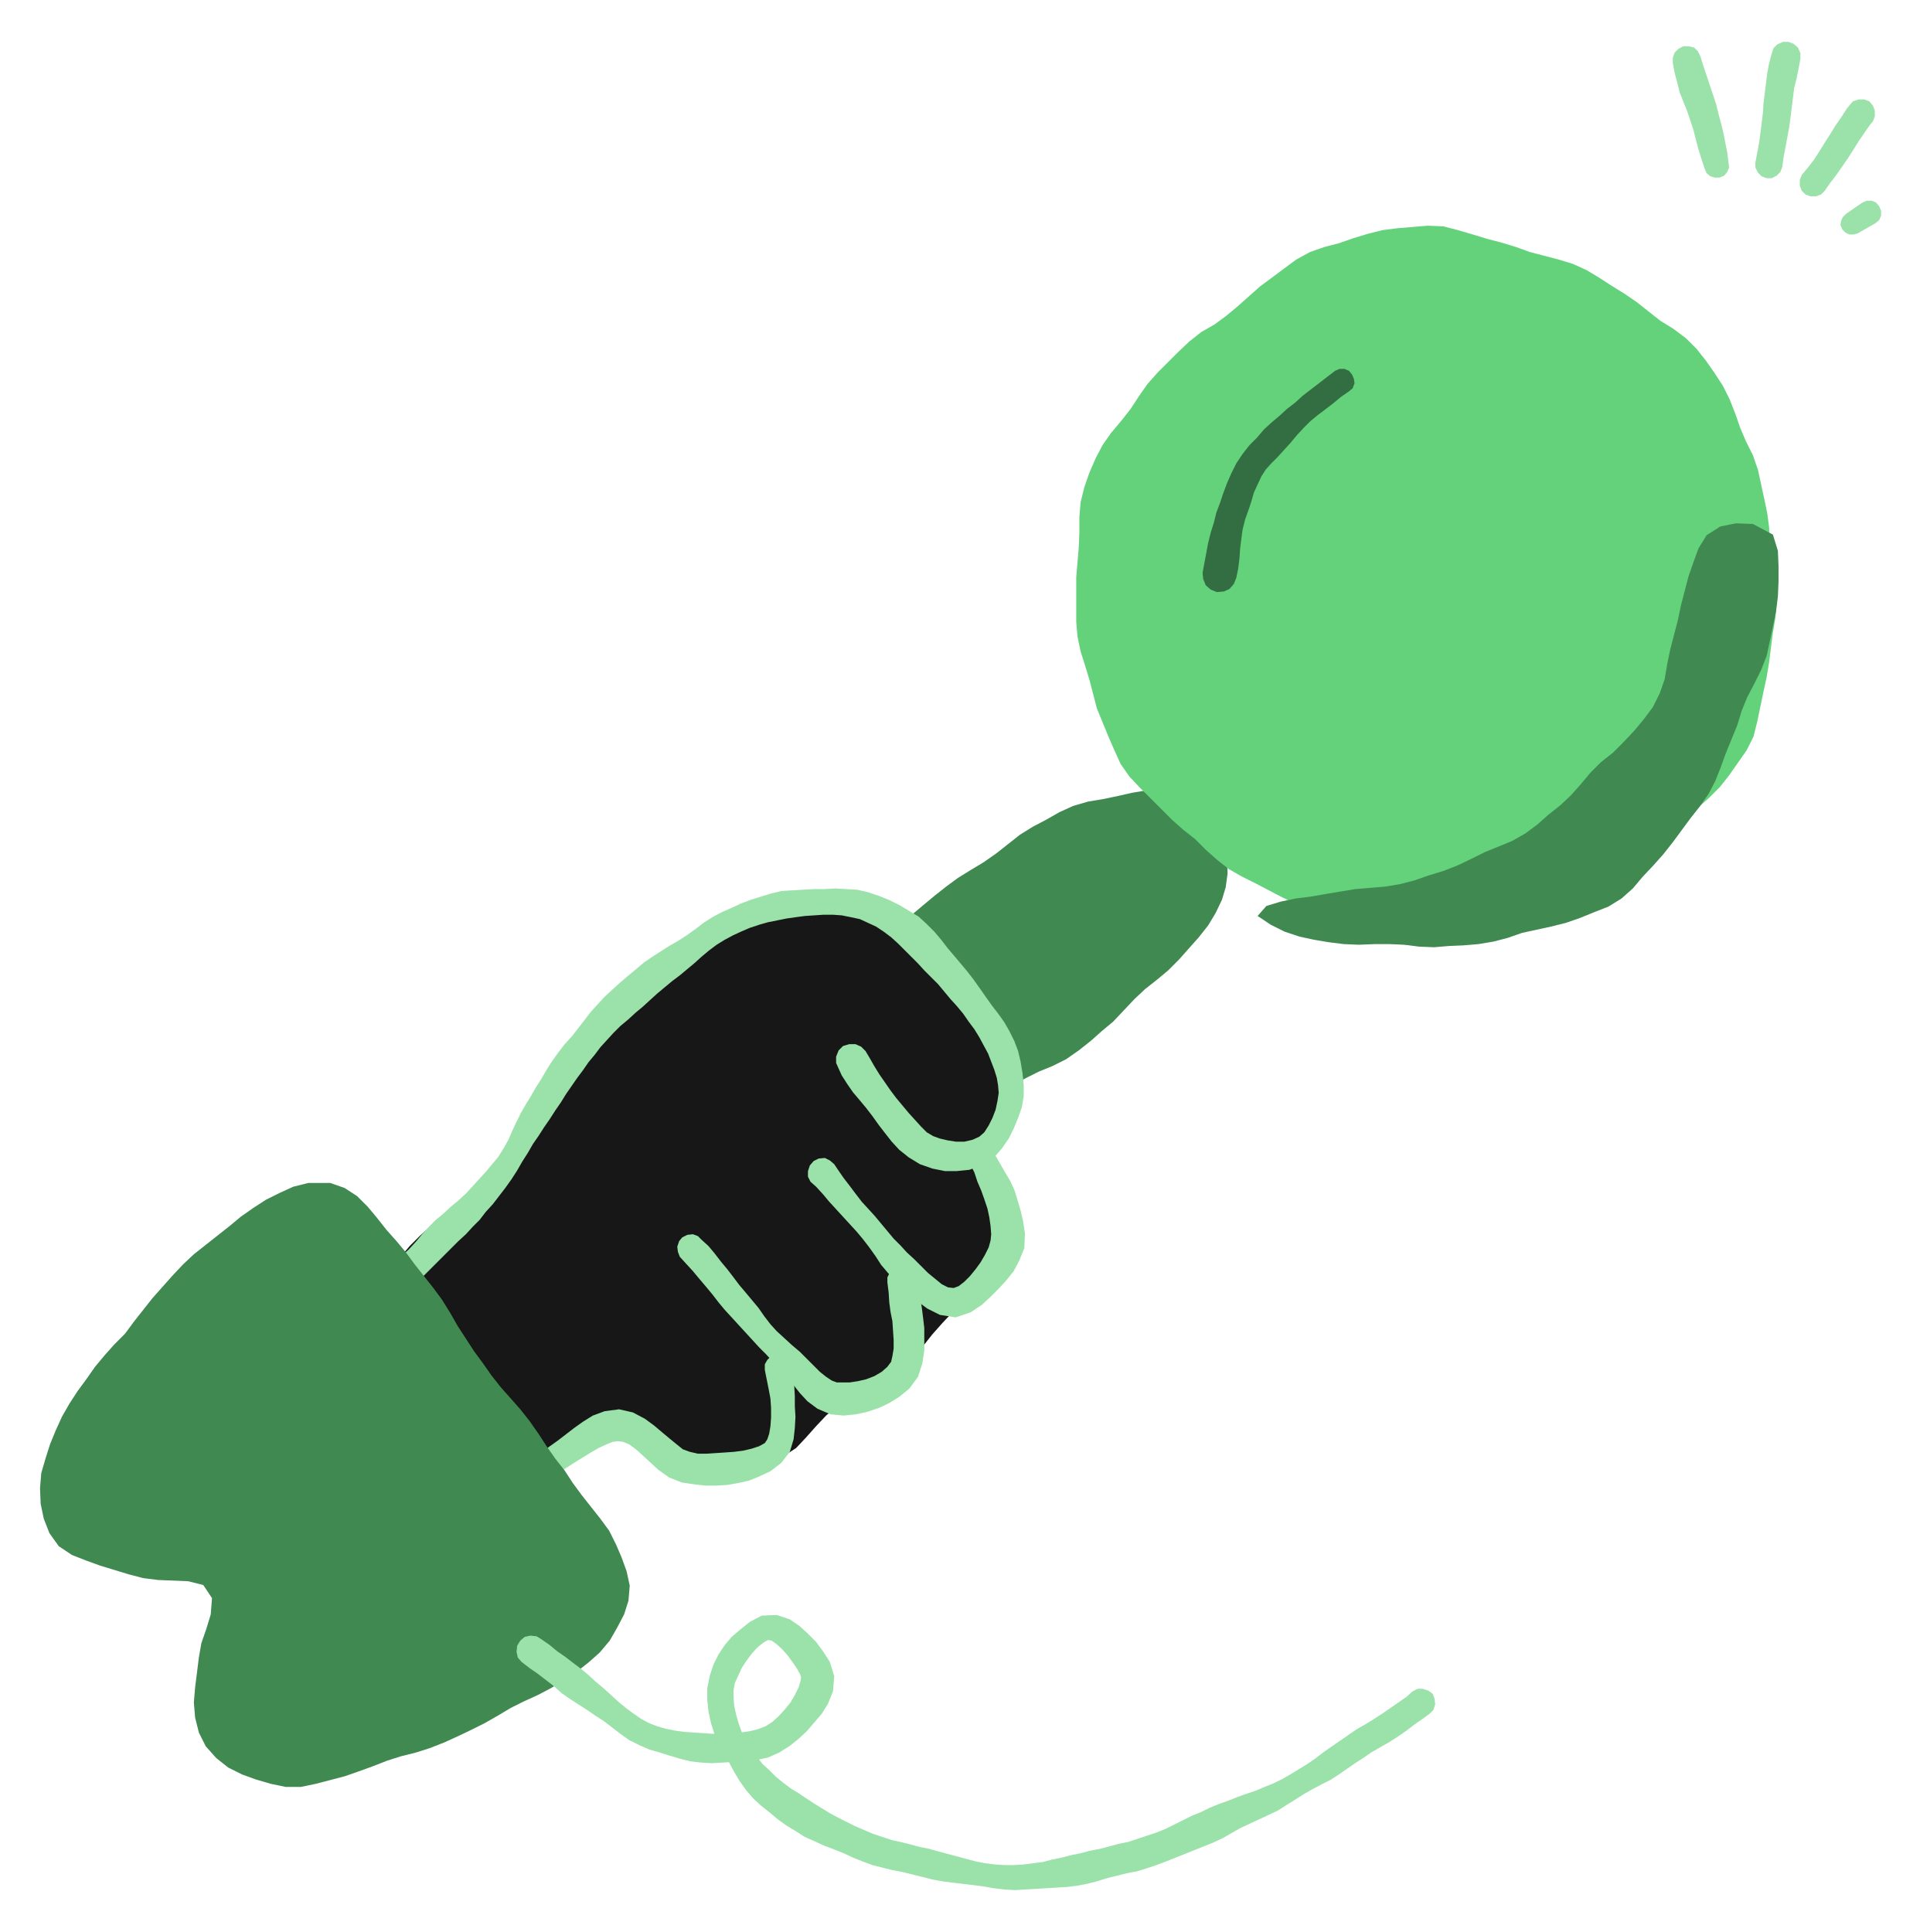
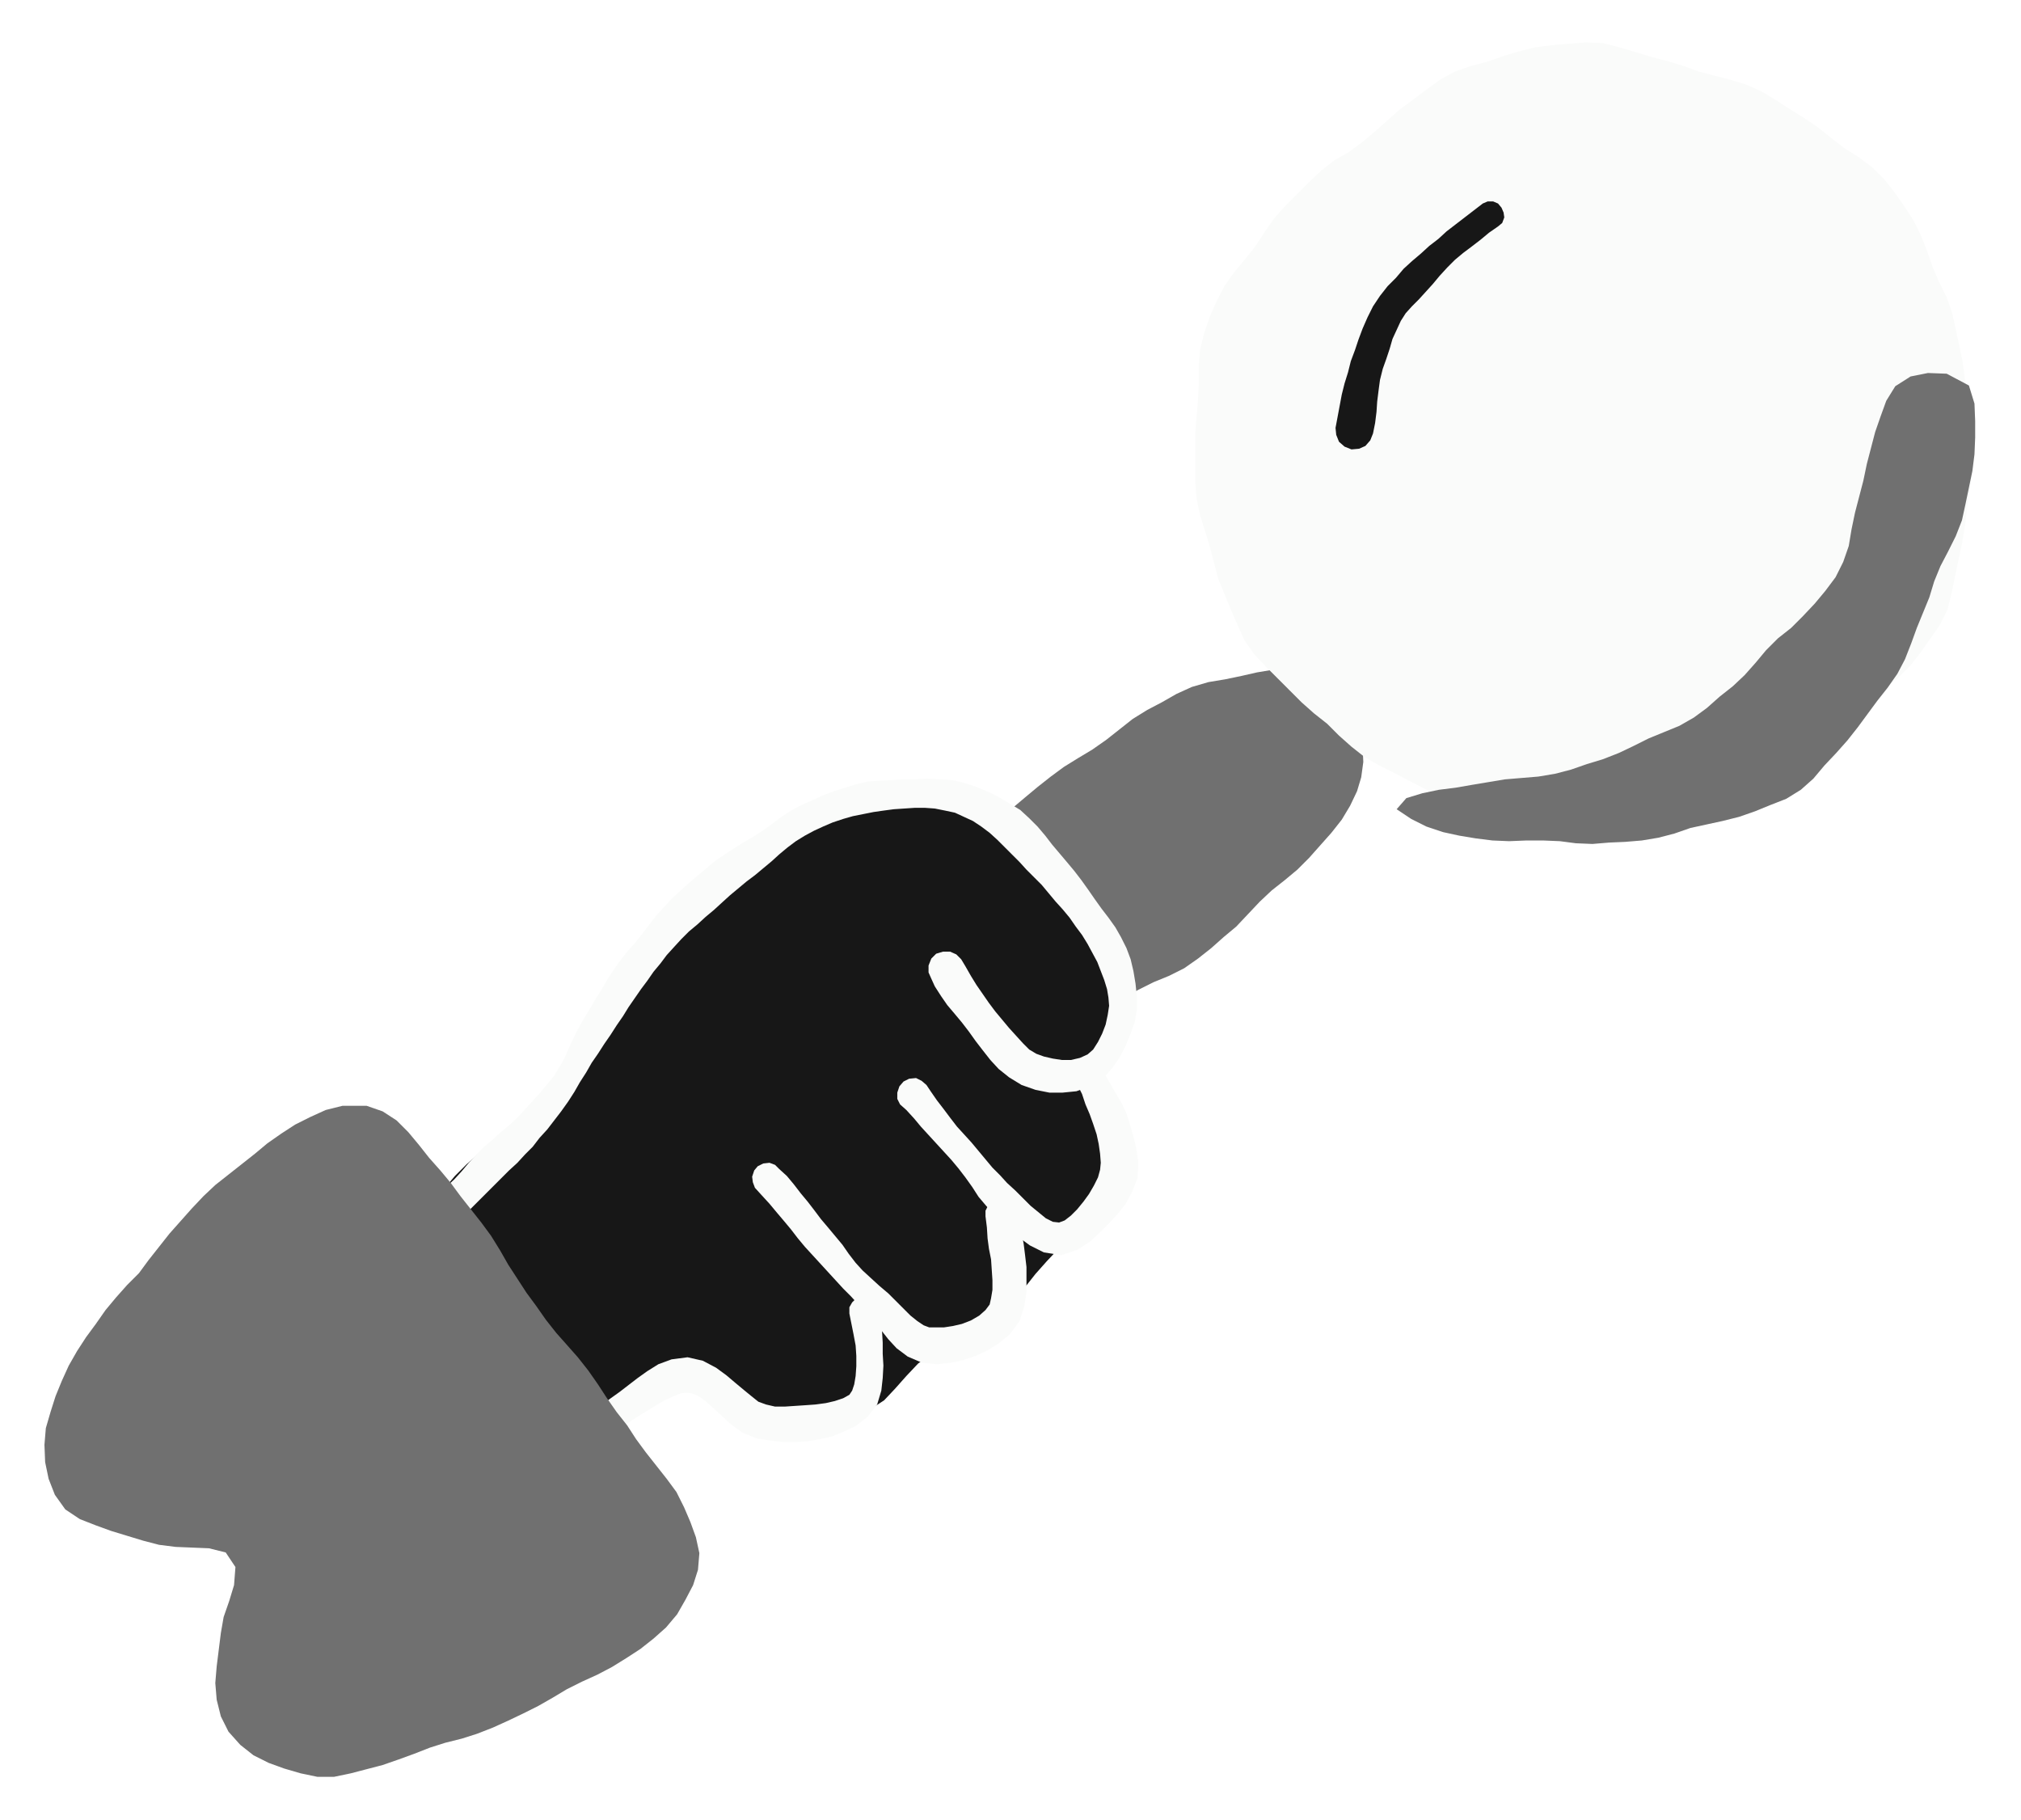
- <svg xmlns="http://www.w3.org/2000/svg" viewBox="-9 14 307 309" width="307" height="309">
-   <path fill="#9AE2A9" d="M267.4 40.0L267.2 38.4 266.9 36.9 266.6 35.3 266.2 33.7 265.8 32.2 265.4 30.6 264.9 29.1 264.4 27.6 263.9 26.1 263.4 24.6 262.9 23.0 262.5 22.2 261.9 21.6 261.0 21.4 260.2 21.4 259.4 21.8 258.8 22.4 258.5 23.2 258.5 24.1 258.8 25.7 259.2 27.2 259.6 28.8 260.2 30.3 260.8 31.8 261.3 33.3 261.8 34.8 262.2 36.4 262.6 37.9 263.1 39.5 263.6 41.0 263.9 41.7 264.5 42.2 265.2 42.4 266.0 42.4 266.7 42.1 267.2 41.5 267.5 40.8Z" />
-   <path fill="#9AE2A9" d="M276.0 40.7L276.2 39.2 276.5 37.6 276.8 36.0 277.1 34.4 277.3 32.9 277.5 31.3 277.7 29.7 277.9 28.1 278.3 26.5 278.6 25.0 278.9 23.4 278.9 22.5 278.5 21.6 277.8 21.0 277.0 20.7 276.1 20.7 275.2 21.1 274.6 21.7 274.3 22.6 273.9 24.1 273.6 25.7 273.4 27.3 273.2 28.9 273.0 30.5 272.9 32.1 272.7 33.7 272.5 35.3 272.3 36.8 272.0 38.4 271.7 40.0 271.7 40.8 272.1 41.6 272.7 42.2 273.5 42.5 274.3 42.5 275.1 42.1 275.7 41.5Z" />
-   <path fill="#9AE2A9" d="M282.8 44.5L283.7 43.2 284.7 41.9 285.6 40.6 286.5 39.3 287.4 37.9 288.2 36.6 289.1 35.3 290.0 34.0 290.5 33.4 290.8 32.6 290.8 31.7 290.5 30.9 289.9 30.2 289.1 29.9 288.2 29.9 287.3 30.2 286.7 30.9 286.3 31.4 285.4 32.8 284.5 34.1 283.7 35.4 282.8 36.8 282.0 38.1 281.1 39.5 280.1 40.8 279.1 42.0 278.8 42.8 278.8 43.7 279.1 44.5 279.7 45.1 280.5 45.4 281.4 45.4 282.2 45.1Z" />
-   <path fill="#9AE2A9" d="M288.1 51.3L289.5 50.5 290.9 49.7 291.5 49.2 291.8 48.5 291.8 47.7 291.5 47.0 291.0 46.4 290.3 46.1 289.5 46.1 288.8 46.4 287.5 47.3 286.2 48.2 285.7 48.7 285.4 49.3 285.3 50.0 285.6 50.7 286.1 51.2 286.7 51.5 287.5 51.5Z" />
-   <path fill="#408A51" d="M176.1 139.7L178.5 140.2 180.8 141.3 182.7 142.9 184.3 144.8 185.5 146.9 186.6 149.1 187.2 151.4 187.3 153.7 187.0 155.9 186.4 157.9 185.4 160.0 184.2 162.0 182.7 163.9 181.1 165.7 179.5 167.5 177.8 169.2 176.0 170.7 174.1 172.2 172.4 173.8 170.7 175.6 169.0 177.4 167.2 178.9 165.4 180.5 163.5 182.0 161.5 183.4 159.3 184.5 157.1 185.4 154.9 186.5 152.8 187.7 150.8 188.9 148.6 190.0 146.5 191.2 144.5 192.4 142.4 193.5 140.1 194.4 137.8 195.1 135.6 195.8 133.3 196.6 131.1 197.2 128.9 197.6 126.6 197.3 124.3 196.7 122.0 195.6 120.1 194.0 118.6 192.0 117.4 189.9 116.3 187.6 115.7 185.3 115.6 182.8 116.3 180.4 117.3 178.2 118.6 176.1 120.1 174.2 121.9 172.6 123.8 171.1 125.7 169.6 127.6 168.1 129.6 166.8 131.6 165.4 133.4 163.8 135.0 162.1 136.7 160.4 138.6 158.8 140.4 157.3 142.3 155.8 144.2 154.4 146.3 153.1 148.3 151.9 150.3 150.5 152.2 149.0 154.1 147.5 156.2 146.2 158.3 145.1 160.4 143.9 162.6 142.9 165.0 142.2 167.4 141.8 169.8 141.3 172.0 140.8 174.4 140.4Z" />
-   <path fill="#64D27B" d="M274.9 108.0L275.1 110.4 274.9 112.8 274.5 115.2 274.2 117.5 273.9 119.9 273.5 122.3 273.0 124.6 272.5 127.0 272.0 129.4 271.4 131.8 270.3 134.0 268.9 136.0 267.5 138.0 266.0 139.9 264.3 141.6 262.5 143.2 260.7 144.9 259.1 146.6 257.4 148.3 255.6 149.8 253.6 151.1 251.6 152.4 249.5 153.7 247.5 154.8 245.3 155.8 243.2 156.9 241.2 158.2 239.2 159.7 237.1 160.9 234.9 161.9 232.6 162.7 230.3 163.5 228.0 164.1 225.5 164.4 223.1 164.5 220.7 164.7 218.3 165.0 215.9 165.1 213.5 164.9 211.1 164.5 208.7 164.0 206.5 163.2 204.3 162.0 202.3 160.7 200.3 159.6 198.1 158.5 196.0 157.5 193.9 156.4 191.8 155.3 189.6 154.2 187.5 153.0 185.6 151.5 183.8 149.9 182.1 148.2 180.2 146.7 178.4 145.1 176.7 143.4 175.0 141.7 173.3 140.0 171.6 138.2 170.2 136.2 169.2 134.0 168.2 131.7 167.3 129.5 166.4 127.3 165.8 125.0 165.2 122.7 164.5 120.4 163.8 118.2 163.3 115.8 163.1 113.5 163.1 111.1 163.1 108.7 163.1 106.3 163.3 103.9 163.5 101.6 163.6 99.2 163.6 96.7 163.8 94.3 164.4 91.9 165.2 89.6 166.2 87.3 167.3 85.2 168.7 83.2 170.3 81.3 171.8 79.4 173.1 77.4 174.5 75.4 176.1 73.6 177.8 71.9 179.5 70.2 181.2 68.6 183.1 67.1 185.2 65.9 187.1 64.5 188.9 63.0 190.7 61.4 192.5 59.8 194.4 58.4 196.4 56.9 198.3 55.5 200.5 54.3 202.8 53.5 205.1 52.9 207.4 52.1 209.7 51.4 212.1 50.8 214.5 50.5 216.9 50.3 219.3 50.1 221.8 50.2 224.1 50.8 226.5 51.5 228.8 52.2 231.1 52.8 233.4 53.5 235.6 54.3 237.9 54.9 240.2 55.5 242.5 56.2 244.7 57.2 246.7 58.4 248.7 59.7 250.8 61.0 252.7 62.3 254.6 63.8 256.5 65.3 258.6 66.6 260.6 68.1 262.3 69.8 263.8 71.7 265.2 73.7 266.5 75.7 267.6 77.9 268.5 80.2 269.3 82.5 270.2 84.6 271.3 86.8 272.1 89.1 272.6 91.4 273.1 93.7 273.6 96.1 273.9 98.4 274.0 100.8 274.0 103.2 274.3 105.5Z" />
-   <path fill="#408A51" d="M274.5 99.5L275.3 102.1 275.4 104.6 275.4 107.0 275.3 109.4 275.0 111.8 274.5 114.2 274.0 116.6 273.5 118.9 272.6 121.2 271.5 123.4 270.4 125.5 269.5 127.7 268.8 130.0 267.9 132.2 267.0 134.4 266.2 136.6 265.3 138.9 264.2 141.0 262.8 143.0 261.3 144.9 259.9 146.8 258.5 148.7 257.0 150.6 255.4 152.4 253.7 154.2 252.1 156.1 250.3 157.7 248.2 159.0 245.9 159.9 243.7 160.8 241.4 161.6 239.0 162.2 236.7 162.7 234.4 163.2 232.1 164.0 229.8 164.6 227.4 165.0 225.0 165.2 222.7 165.3 220.3 165.5 217.9 165.4 215.6 165.1 213.2 165.0 210.8 165.0 208.3 165.1 205.9 165.0 203.5 164.7 201.1 164.3 198.8 163.8 196.4 163.0 194.2 161.9 192.1 160.5 193.5 158.9 195.8 158.2 198.2 157.7 200.6 157.4 202.9 157.0 205.3 156.6 207.7 156.2 210.1 156.0 212.5 155.8 214.9 155.4 217.2 154.8 219.5 154.0 221.8 153.3 224.1 152.4 226.2 151.4 228.4 150.3 230.6 149.4 232.8 148.5 234.9 147.3 236.8 145.9 238.6 144.3 240.5 142.8 242.2 141.2 243.8 139.4 245.3 137.6 247.0 135.9 248.9 134.4 250.6 132.7 252.3 130.9 253.8 129.1 255.3 127.1 256.4 124.9 257.2 122.6 257.6 120.2 258.1 117.8 258.7 115.5 259.3 113.2 259.8 110.8 260.4 108.5 261.0 106.2 261.8 103.9 262.6 101.7 263.9 99.6 266.1 98.2 268.6 97.7 271.3 97.8Z" />
-   <path fill="#326E41" d="M188.7 106.4L189.0 104.9 189.2 103.3 189.3 101.8 189.5 100.2 189.7 98.7 190.1 97.1 190.6 95.7 191.1 94.2 191.5 92.8 192.1 91.5 192.7 90.2 193.4 89.1 194.3 88.1 195.3 87.1 196.3 86.0 197.3 84.9 198.3 83.7 199.4 82.5 200.5 81.4 201.7 80.4 202.9 79.5 204.2 78.5 205.4 77.5 206.7 76.6 207.3 76.1 207.6 75.3 207.5 74.6 207.2 73.9 206.7 73.3 206.0 73.0 205.2 73.0 204.5 73.3 203.2 74.3 201.9 75.3 200.6 76.3 199.3 77.3 198.1 78.4 196.8 79.4 195.6 80.5 194.3 81.6 193.1 82.7 192.0 84.0 190.8 85.2 189.7 86.6 188.7 88.1 187.9 89.7 187.2 91.3 186.6 92.9 186.1 94.4 185.5 96.0 185.1 97.6 184.6 99.2 184.2 100.8 183.9 102.4 183.6 104.0 183.3 105.6 183.4 106.6 183.8 107.6 184.6 108.3 185.6 108.7 186.7 108.6 187.6 108.2 188.3 107.4Z" />
+ <svg xmlns="http://www.w3.org/2000/svg" viewBox="-9 44 291 262" width="291" height="262">
+   <path fill="#707070" d="M176.1 139.7L178.5 140.2 180.8 141.3 182.7 142.9 184.3 144.8 185.5 146.9 186.6 149.1 187.2 151.4 187.3 153.7 187.0 155.9 186.4 157.9 185.4 160.0 184.2 162.0 182.7 163.9 181.1 165.7 179.5 167.5 177.8 169.2 176.0 170.7 174.1 172.2 172.4 173.8 170.7 175.6 169.0 177.4 167.2 178.9 165.4 180.5 163.5 182.0 161.5 183.4 159.3 184.5 157.1 185.4 154.9 186.5 152.8 187.7 150.8 188.9 148.6 190.0 146.5 191.2 144.5 192.4 142.4 193.5 140.1 194.4 137.8 195.1 135.6 195.8 133.3 196.6 131.1 197.2 128.9 197.6 126.6 197.3 124.3 196.7 122.0 195.6 120.1 194.0 118.6 192.0 117.4 189.9 116.3 187.6 115.7 185.3 115.6 182.8 116.3 180.4 117.3 178.2 118.6 176.1 120.1 174.2 121.9 172.6 123.8 171.1 125.7 169.6 127.6 168.1 129.6 166.8 131.6 165.4 133.4 163.8 135.0 162.1 136.7 160.4 138.6 158.8 140.4 157.3 142.3 155.8 144.2 154.4 146.3 153.1 148.3 151.9 150.3 150.5 152.2 149.0 154.1 147.5 156.2 146.2 158.3 145.1 160.4 143.9 162.6 142.9 165.0 142.2 167.4 141.8 169.8 141.3 172.0 140.8 174.4 140.4Z" />
+   <path fill="#FAFBFA" d="M274.9 108.0L275.1 110.4 274.9 112.8 274.5 115.2 274.2 117.5 273.9 119.9 273.5 122.3 273.0 124.6 272.5 127.0 272.0 129.4 271.4 131.8 270.3 134.0 268.9 136.0 267.5 138.0 266.0 139.9 264.3 141.6 262.5 143.2 260.7 144.9 259.1 146.6 257.4 148.3 255.6 149.8 253.6 151.1 251.6 152.4 249.5 153.7 247.5 154.8 245.3 155.8 243.2 156.9 241.2 158.2 239.2 159.7 237.1 160.9 234.9 161.9 232.6 162.7 230.3 163.5 228.0 164.1 225.5 164.4 223.1 164.5 220.7 164.7 218.3 165.0 215.9 165.1 213.5 164.9 211.1 164.5 208.7 164.0 206.5 163.2 204.3 162.0 202.3 160.7 200.3 159.6 198.1 158.5 196.0 157.5 193.9 156.4 191.8 155.3 189.6 154.2 187.5 153.0 185.6 151.5 183.8 149.9 182.1 148.2 180.2 146.7 178.4 145.1 176.7 143.4 175.0 141.7 173.3 140.0 171.6 138.2 170.2 136.2 169.2 134.0 168.2 131.7 167.3 129.5 166.4 127.3 165.8 125.0 165.2 122.7 164.5 120.4 163.8 118.2 163.3 115.8 163.1 113.5 163.1 111.1 163.1 108.7 163.1 106.3 163.3 103.9 163.5 101.6 163.6 99.2 163.6 96.7 163.8 94.3 164.4 91.9 165.2 89.6 166.2 87.3 167.3 85.2 168.7 83.2 170.3 81.3 171.8 79.4 173.1 77.4 174.5 75.4 176.1 73.6 177.8 71.9 179.5 70.2 181.2 68.6 183.1 67.1 185.2 65.9 187.1 64.5 188.9 63.0 190.7 61.4 192.5 59.8 194.4 58.4 196.4 56.9 198.3 55.5 200.5 54.3 202.8 53.5 205.1 52.9 207.4 52.1 209.7 51.4 212.1 50.8 214.5 50.5 216.9 50.3 219.3 50.1 221.8 50.2 224.1 50.8 226.5 51.5 228.8 52.2 231.1 52.8 233.4 53.5 235.6 54.3 237.9 54.9 240.2 55.5 242.5 56.2 244.7 57.2 246.7 58.4 248.7 59.7 250.8 61.0 252.7 62.3 254.6 63.8 256.5 65.3 258.6 66.6 260.6 68.1 262.3 69.8 263.8 71.7 265.2 73.7 266.5 75.7 267.6 77.9 268.5 80.2 269.3 82.5 270.2 84.6 271.3 86.8 272.1 89.1 272.6 91.4 273.1 93.7 273.6 96.1 273.9 98.4 274.0 100.8 274.0 103.2 274.3 105.5Z" />
+   <path fill="#707070" d="M274.5 99.5L275.3 102.1 275.4 104.6 275.4 107.0 275.3 109.4 275.0 111.8 274.5 114.2 274.0 116.6 273.5 118.9 272.6 121.2 271.5 123.4 270.4 125.5 269.5 127.7 268.8 130.0 267.9 132.2 267.0 134.4 266.2 136.6 265.3 138.9 264.2 141.0 262.8 143.0 261.3 144.9 259.9 146.8 258.5 148.7 257.0 150.6 255.4 152.4 253.7 154.2 252.1 156.1 250.3 157.7 248.2 159.0 245.9 159.9 243.7 160.8 241.4 161.6 239.0 162.2 236.7 162.7 234.4 163.2 232.1 164.0 229.8 164.6 227.4 165.0 225.0 165.2 222.7 165.3 220.3 165.5 217.9 165.4 215.6 165.1 213.2 165.0 210.8 165.0 208.3 165.1 205.9 165.0 203.5 164.7 201.1 164.3 198.8 163.8 196.4 163.0 194.2 161.9 192.1 160.5 193.5 158.9 195.8 158.2 198.2 157.7 200.6 157.4 202.9 157.0 205.3 156.6 207.7 156.2 210.1 156.0 212.5 155.8 214.9 155.4 217.2 154.8 219.5 154.0 221.8 153.3 224.1 152.4 226.2 151.4 228.4 150.3 230.6 149.4 232.8 148.5 234.9 147.3 236.8 145.9 238.6 144.3 240.5 142.8 242.2 141.2 243.8 139.4 245.3 137.6 247.0 135.9 248.9 134.4 250.6 132.7 252.3 130.9 253.8 129.1 255.3 127.1 256.4 124.9 257.2 122.6 257.6 120.2 258.1 117.8 258.7 115.5 259.3 113.2 259.8 110.8 260.4 108.5 261.0 106.2 261.8 103.9 262.6 101.7 263.9 99.6 266.1 98.2 268.6 97.7 271.3 97.8Z" />
+   <path fill="#171717" d="M188.7 106.4L189.0 104.9 189.2 103.3 189.3 101.8 189.5 100.2 189.7 98.7 190.1 97.1 190.6 95.7 191.1 94.2 191.5 92.8 192.1 91.5 192.7 90.2 193.4 89.1 194.3 88.1 195.3 87.1 196.3 86.0 197.3 84.9 198.3 83.7 199.4 82.5 200.5 81.4 201.7 80.4 202.9 79.5 204.2 78.5 205.4 77.5 206.7 76.6 207.3 76.1 207.6 75.3 207.5 74.6 207.2 73.9 206.7 73.3 206.0 73.0 205.2 73.0 204.5 73.3 203.2 74.3 201.9 75.3 200.6 76.3 199.3 77.3 198.1 78.4 196.8 79.4 195.6 80.5 194.3 81.6 193.1 82.7 192.0 84.0 190.8 85.2 189.7 86.6 188.7 88.1 187.9 89.7 187.2 91.3 186.6 92.9 186.1 94.4 185.5 96.0 185.1 97.6 184.6 99.2 184.2 100.8 183.9 102.4 183.6 104.0 183.3 105.6 183.4 106.6 183.8 107.6 184.6 108.3 185.6 108.7 186.7 108.6 187.6 108.2 188.3 107.4Z" />
  <path fill="#171717" d="M52.2 221.7L52.6 219.3 53.6 217.2 54.9 215.2 56.5 213.3 58.2 211.6 60.0 210.0 61.8 208.4 63.6 206.9 65.4 205.3 67.2 203.7 68.8 201.9 70.4 200.1 71.8 198.2 73.2 196.2 74.6 194.2 75.9 192.3 77.3 190.3 78.7 188.4 80.1 186.4 81.6 184.5 83.1 182.6 84.6 180.8 86.2 179.0 87.9 177.3 89.6 175.6 91.3 173.9 93.0 172.2 94.8 170.6 96.6 169.0 98.5 167.5 100.4 166.0 102.3 164.6 104.3 163.3 106.4 162.1 108.5 161.1 110.8 160.2 113.1 159.5 115.4 159.0 117.8 158.6 120.1 158.3 122.5 158.3 124.9 158.4 127.3 158.7 129.6 159.4 131.8 160.3 133.9 161.5 135.9 162.9 137.7 164.4 139.5 166.1 141.2 167.8 142.8 169.5 144.4 171.4 145.9 173.2 147.3 175.1 148.7 177.1 150.0 179.1 151.1 181.3 152.0 183.5 152.7 185.8 152.9 188.1 152.5 190.5 151.5 192.6 150.4 194.8 149.6 197.1 149.5 199.4 149.9 201.8 150.6 204.1 151.4 206.3 152.2 208.6 152.8 211.0 152.8 213.3 152.0 215.6 150.5 217.5 148.8 219.2 147.0 220.8 145.1 222.3 143.3 223.9 141.7 225.6 140.1 227.4 138.6 229.3 137.0 231.1 135.4 232.8 133.5 234.3 131.5 235.6 129.4 236.7 127.2 237.8 125.1 238.9 123.2 240.3 121.5 242.1 119.9 243.9 118.3 245.6 116.3 246.9 114.0 247.8 111.7 248.4 109.3 248.7 106.9 248.9 104.5 248.9 102.1 248.6 99.8 248.0 97.8 246.8 95.9 245.3 94.0 243.7 92.0 242.4 89.7 241.8 87.5 242.6 85.6 244.1 83.9 245.8 82.3 247.6 80.6 249.3 78.9 250.9 76.9 252.2 74.6 252.6 72.4 251.8 70.4 250.5 68.5 249.0 66.7 247.4 65.0 245.7 63.4 243.9 61.9 242.0 60.5 240.1 59.1 238.1 57.8 236.1 56.5 234.1 55.3 232.0 54.3 229.8 53.4 227.6 52.7 225.3 52.3 222.9Z" />
-   <path fill="#9AE2A9" d="M51.8 225.0L53.0 223.9 54.1 222.8 55.3 221.7 56.4 220.5 57.5 219.4 58.6 218.2 59.7 217.1 60.9 215.9 62.0 214.8 63.1 213.7 64.3 212.5 65.5 211.4 66.6 210.2 67.7 209.1 68.7 207.8 69.8 206.6 70.8 205.3 71.8 204.0 72.8 202.6 73.7 201.2 74.5 199.8 75.4 198.4 76.2 197.0 77.1 195.7 78.0 194.3 78.9 193.0 79.8 191.6 80.7 190.3 81.5 189.0 82.4 187.7 83.3 186.4 84.2 185.2 85.1 183.9 86.1 182.7 87.0 181.5 88.0 180.4 89.1 179.2 90.2 178.1 91.4 177.1 92.6 176.0 93.8 175.0 95.0 173.9 96.1 172.9 97.3 171.9 98.5 170.9 99.7 170.0 100.9 169.0 102.1 168.0 103.2 167.0 104.4 166.0 105.6 165.1 106.9 164.3 108.2 163.6 109.5 163.0 110.9 162.4 112.4 161.9 113.8 161.5 115.3 161.2 116.8 160.9 118.2 160.7 119.7 160.5 121.2 160.4 122.7 160.3 124.2 160.3 125.6 160.4 127.1 160.7 128.5 161.0 129.8 161.6 131.1 162.2 132.3 163.0 133.5 163.9 134.6 164.9 135.7 166.0 136.7 167.0 137.8 168.1 138.8 169.2 139.9 170.3 141.0 171.4 142.0 172.6 143.0 173.8 144.0 174.9 145.0 176.1 145.9 177.4 146.8 178.6 147.6 179.9 148.3 181.2 149.0 182.5 149.5 183.8 150.0 185.1 150.4 186.4 150.6 187.6 150.7 188.8 150.5 190.1 150.2 191.5 149.7 192.8 149.1 194.0 148.4 195.1 147.6 195.8 146.5 196.3 145.2 196.6 143.9 196.6 142.6 196.4 141.3 196.1 140.2 195.7 139.2 195.1 138.3 194.2 137.3 193.1 136.3 192.0 135.3 190.8 134.3 189.6 133.4 188.4 132.5 187.1 131.6 185.8 130.8 184.5 130.0 183.1 129.4 182.1 128.7 181.4 127.8 181.0 126.8 181.0 125.8 181.3 125.1 182.0 124.7 183.0 124.7 184.0 125.1 184.9 125.6 186.0 126.5 187.4 127.4 188.7 128.5 190.0 129.5 191.2 130.5 192.5 131.5 193.9 132.5 195.2 133.6 196.6 134.8 197.9 136.3 199.1 138.1 200.2 140.1 200.9 142.1 201.3 144.0 201.3 146.0 201.1 147.9 200.4 149.8 199.3 151.2 197.7 152.3 196.1 153.1 194.5 153.8 192.8 154.4 191.1 154.7 189.3 154.7 187.5 154.5 185.6 154.2 183.8 153.8 182.1 153.2 180.5 152.4 178.9 151.6 177.5 150.6 176.1 149.6 174.8 148.6 173.4 147.7 172.1 146.7 170.7 145.7 169.4 144.7 168.2 143.6 166.9 142.5 165.6 141.5 164.3 140.4 163.0 139.2 161.8 137.9 160.6 136.4 159.7 134.9 158.8 133.3 158.0 131.6 157.3 129.8 156.7 128.1 156.3 126.3 156.2 124.5 156.1 122.8 156.2 121.1 156.2 119.4 156.3 117.7 156.4 116.0 156.5 114.3 156.9 112.7 157.4 111.1 157.9 109.5 158.5 108.0 159.2 106.4 159.9 104.9 160.7 103.5 161.6 102.2 162.6 100.8 163.6 99.4 164.5 98.0 165.3 96.6 166.2 95.2 167.1 93.9 168.0 92.6 169.1 91.4 170.1 90.1 171.2 88.9 172.3 87.7 173.4 86.6 174.6 85.5 175.8 84.5 177.1 83.5 178.4 82.4 179.8 81.3 181.0 80.3 182.3 79.3 183.7 78.4 185.1 77.6 186.5 76.7 187.9 75.9 189.3 75.1 190.6 74.3 192.0 73.6 193.4 72.9 194.9 72.3 196.3 71.5 197.7 70.7 199.0 69.7 200.2 68.7 201.4 67.6 202.6 66.6 203.7 65.5 204.9 64.3 206.0 63.1 207.0 61.9 208.1 60.7 209.1 59.6 210.2 58.5 211.4 57.5 212.6 56.4 213.8 55.2 214.9 54.1 215.9 52.9 217.0 51.7 218.1 50.6 219.2 49.4 220.3 48.2 221.3 47.6 222.2 47.4 223.2 47.6 224.2 48.1 225.0 49.0 225.6 50.0 225.8 51.0 225.6Z" />
-   <path fill="#9AE2A9" d="M146.1 200.1L146.8 201.5 147.3 203.0 147.9 204.4 148.4 205.8 148.9 207.3 149.2 208.7 149.4 210.1 149.5 211.4 149.4 212.4 149.1 213.5 148.5 214.7 147.8 215.9 147.0 217.0 146.1 218.1 145.2 219.0 144.3 219.7 143.5 220.0 142.6 219.9 141.6 219.4 140.5 218.5 139.4 217.6 138.3 216.5 137.2 215.4 136.0 214.3 135.0 213.2 133.9 212.1 132.9 210.9 131.9 209.7 130.9 208.5 129.9 207.4 128.8 206.2 127.8 204.9 126.9 203.7 125.9 202.4 125.0 201.1 124.4 200.2 123.7 199.6 122.9 199.2 121.9 199.3 121.1 199.7 120.5 200.4 120.2 201.3 120.2 202.2 120.6 203.0 121.5 203.8 122.6 205.0 123.6 206.2 124.7 207.4 125.8 208.6 126.9 209.8 128.0 211.0 129.0 212.2 130.0 213.5 131.0 214.9 131.9 216.3 133.0 217.6 134.1 218.8 135.2 219.9 136.5 221.0 137.8 222.2 139.3 223.3 141.3 224.3 143.8 224.7 146.2 223.9 148.0 222.7 149.4 221.4 150.7 220.1 151.9 218.8 153.1 217.3 154.0 215.6 154.8 213.6 154.9 211.3 154.6 209.3 154.2 207.6 153.7 205.9 153.2 204.3 152.5 202.8 151.6 201.3 150.8 199.9 150.0 198.5 149.5 197.8 148.8 197.3 148.0 197.2 147.2 197.4 146.6 197.8 146.1 198.5 146.0 199.3Z" />
-   <path fill="#9AE2A9" d="M132.9 219.1L133.1 220.7 133.2 222.3 133.4 223.8 133.7 225.3 133.8 226.8 133.9 228.3 133.9 229.7 133.7 230.9 133.5 231.8 132.9 232.6 132.0 233.4 130.8 234.1 129.5 234.6 128.2 234.9 126.9 235.1 125.7 235.1 124.8 235.1 124.0 234.8 123.1 234.2 122.1 233.4 121.1 232.4 120.0 231.3 118.9 230.2 117.6 229.1 116.4 228.0 115.2 226.9 114.2 225.8 113.2 224.5 112.3 223.2 111.3 222.0 110.3 220.8 109.2 219.5 108.3 218.3 107.3 217.0 106.3 215.8 105.3 214.5 104.3 213.3 103.2 212.3 102.6 211.7 101.8 211.4 100.9 211.5 100.1 211.9 99.6 212.5 99.3 213.4 99.4 214.2 99.7 215.0 100.7 216.1 101.8 217.3 102.8 218.5 103.9 219.8 104.9 221.0 105.9 222.3 106.9 223.5 108.0 224.7 109.1 225.9 110.2 227.1 111.3 228.3 112.4 229.5 113.5 230.6 114.6 231.8 115.7 233.0 116.7 234.2 117.8 235.4 118.9 236.8 120.1 238.1 121.7 239.3 123.8 240.2 125.9 240.4 127.9 240.2 129.7 239.8 131.5 239.2 133.2 238.4 134.8 237.4 136.4 236.1 137.8 234.2 138.5 232.0 138.8 230.0 138.8 228.2 138.8 226.4 138.6 224.7 138.4 223.1 138.1 221.4 137.8 219.8 137.3 218.2 137.0 217.4 136.4 216.8 135.6 216.5 134.7 216.5 133.9 216.8 133.3 217.5 132.9 218.3Z" />
-   <path fill="#9AE2A9" d="M113.3 233.1L113.6 234.6 113.9 236.1 114.2 237.7 114.3 239.2 114.3 240.7 114.2 242.1 114.0 243.3 113.7 244.2 113.3 244.8 112.4 245.3 111.2 245.7 109.9 246.0 108.4 246.2 107.0 246.3 105.5 246.4 104.0 246.5 102.6 246.5 101.3 246.2 100.2 245.8 99.2 245.0 98.1 244.1 96.9 243.1 95.6 242.0 94.1 240.9 92.2 239.9 90.0 239.4 87.7 239.7 85.8 240.4 84.2 241.4 82.8 242.4 81.5 243.4 80.2 244.4 78.8 245.4 77.5 246.4 76.3 247.5 75.1 248.6 73.9 249.7 72.7 250.9 71.5 252.0 70.9 252.5 70.4 253.2 70.3 254.0 70.4 254.8 70.9 255.4 71.5 255.9 72.3 256.1 73.1 255.9 73.8 255.4 74.3 254.8 75.3 253.6 76.4 252.5 77.6 251.4 78.9 250.5 80.2 249.6 81.5 248.8 82.9 247.9 84.2 247.1 85.5 246.3 86.7 245.6 88.0 245.0 89.0 244.6 89.8 244.5 90.6 244.6 91.6 245.0 92.7 245.8 93.8 246.8 95.0 247.9 96.3 249.1 98.0 250.3 100.0 251.1 102.0 251.4 103.8 251.6 105.5 251.6 107.3 251.5 109.0 251.2 110.8 250.8 112.5 250.1 114.2 249.3 115.9 248.0 117.3 246.2 117.9 244.2 118.1 242.4 118.2 240.6 118.1 238.9 118.1 237.3 118.0 235.6 117.8 234.0 117.7 232.4 117.3 231.6 116.8 230.9 116.0 230.6 115.1 230.6 114.3 230.9 113.7 231.5 113.3 232.2Z" />
-   <path fill="#408A51" d="M43.8 203.2L46.1 204.0 48.1 205.3 49.8 207.0 51.3 208.8 52.8 210.7 54.4 212.5 55.9 214.3 57.3 216.2 58.8 218.1 60.3 220.0 61.7 221.9 63.0 224.0 64.2 226.1 65.5 228.1 66.8 230.1 68.2 232.0 69.6 234.0 71.1 235.9 72.7 237.7 74.2 239.4 75.7 241.3 77.1 243.3 78.4 245.3 79.8 247.3 81.3 249.2 82.6 251.2 84.0 253.1 85.5 255.0 87.0 256.9 88.4 258.8 89.5 261.0 90.4 263.1 91.2 265.3 91.7 267.6 91.5 270.0 90.8 272.2 89.7 274.3 88.5 276.4 86.9 278.3 85.1 279.9 83.2 281.4 81.2 282.7 79.1 284.0 77.0 285.1 74.8 286.1 72.6 287.2 70.6 288.4 68.5 289.6 66.3 290.7 64.2 291.7 62.0 292.7 59.7 293.6 57.5 294.3 55.1 294.9 52.9 295.6 50.6 296.5 48.4 297.3 46.1 298.1 43.8 298.7 41.5 299.3 39.1 299.8 36.7 299.8 34.3 299.3 31.9 298.6 29.7 297.8 27.5 296.7 25.6 295.2 23.9 293.3 22.8 291.1 22.2 288.7 22.0 286.3 22.2 283.9 22.5 281.5 22.8 279.1 23.2 276.8 24.0 274.5 24.7 272.2 24.9 269.6 23.5 267.5 21.1 266.9 18.7 266.8 16.3 266.7 13.9 266.4 11.6 265.8 9.3 265.1 7.0 264.4 4.8 263.6 2.5 262.7 0.4 261.3 -1.1 259.2 -2.0 256.9 -2.5 254.5 -2.6 252.0 -2.4 249.6 -1.7 247.2 -1.0 245.0 -0.1 242.8 0.9 240.6 2.1 238.5 3.4 236.5 4.8 234.6 6.2 232.6 7.7 230.8 9.3 229.0 11.0 227.3 12.4 225.4 13.9 223.5 15.4 221.6 17.0 219.8 18.6 218.0 20.3 216.2 22.0 214.6 23.9 213.1 25.8 211.6 27.7 210.1 29.5 208.6 31.5 207.2 33.5 205.9 35.7 204.8 37.9 203.8 40.3 203.2Z" />
-   <path fill="#9AE2A9" d="M74.4 279.8L75.7 280.8 77.0 281.7 78.3 282.7 79.6 283.7 80.8 284.8 82.1 285.7 83.5 286.6 84.9 287.5 86.2 288.4 87.6 289.3 88.9 290.3 90.2 291.3 91.6 292.3 93.2 293.1 94.8 293.8 96.5 294.3 98.1 294.8 99.8 295.3 101.4 295.7 103.1 295.9 104.8 296.0 106.6 295.9 108.3 295.8 110.1 295.7 111.9 295.5 113.8 295.1 115.6 294.3 117.2 293.3 118.7 292.1 120.0 290.9 121.2 289.5 122.4 288.1 123.4 286.5 124.2 284.5 124.4 282.1 123.7 279.8 122.6 278.1 121.5 276.6 120.2 275.3 118.9 274.1 117.3 273.0 115.2 272.3 112.8 272.4 110.9 273.4 109.4 274.6 108.0 275.8 106.9 277.1 105.9 278.6 105.1 280.2 104.5 282.0 104.1 284.0 104.1 285.9 104.3 287.8 104.7 289.6 105.2 291.2 106.0 292.8 106.8 294.3 107.6 295.9 108.4 297.4 109.3 298.9 110.3 300.3 111.4 301.6 112.7 302.8 114.1 303.9 115.4 305.0 116.8 306.0 118.3 306.9 119.7 307.8 121.3 308.5 122.8 309.2 124.4 309.8 125.9 310.4 127.4 311.1 128.9 311.7 130.5 312.3 132.1 312.7 133.7 313.1 135.3 313.4 136.9 313.8 138.5 314.2 140.1 314.6 141.7 314.9 143.3 315.1 145.0 315.3 146.6 315.5 148.2 315.7 149.9 316.0 151.6 316.2 153.3 316.3 154.9 316.2 156.6 316.1 158.3 316.0 159.9 315.9 161.6 315.8 163.2 315.6 164.8 315.3 166.4 314.9 168.0 314.4 169.6 314.0 171.2 313.6 172.8 313.3 174.4 312.8 175.9 312.3 177.5 311.7 179.0 311.1 180.5 310.5 182.0 309.9 183.5 309.3 185.0 308.7 186.5 308.0 187.9 307.2 189.3 306.4 190.8 305.7 192.3 305.0 193.8 304.3 195.3 303.6 196.7 302.7 198.0 301.9 199.4 301.0 200.8 300.2 202.3 299.4 203.7 298.7 205.1 297.8 206.4 296.9 207.7 296.0 209.1 295.1 210.4 294.2 211.8 293.4 213.2 292.6 214.6 291.7 215.9 290.8 217.2 289.8 218.5 288.9 219.6 288.1 220.2 287.5 220.5 286.6 220.4 285.7 220.1 284.9 219.4 284.4 218.5 284.1 217.7 284.1 216.9 284.5 215.9 285.4 214.6 286.3 213.3 287.2 212.0 288.1 210.6 289.0 209.3 289.8 207.9 290.6 206.6 291.5 205.3 292.4 204.0 293.3 202.7 294.2 201.4 295.2 200.1 296.1 198.8 296.9 197.5 297.7 196.1 298.5 194.7 299.2 193.2 299.8 191.8 300.4 190.3 300.9 188.9 301.4 187.4 302.0 186.0 302.5 184.5 303.1 183.1 303.8 181.6 304.4 180.2 305.1 178.8 305.8 177.4 306.5 175.9 307.1 174.4 307.6 172.9 308.1 171.4 308.6 169.9 308.9 168.4 309.3 166.9 309.7 165.3 310.0 163.8 310.4 162.3 310.7 160.8 311.1 159.3 311.4 157.8 311.8 156.2 312.0 154.7 312.2 153.1 312.3 151.6 312.3 150.1 312.2 148.5 312.0 147.0 311.7 145.5 311.3 144.0 310.9 142.5 310.5 141.0 310.1 139.6 309.7 138.1 309.4 136.6 309.0 135.0 308.6 133.6 308.3 132.1 307.8 130.6 307.3 129.2 306.7 127.8 306.1 126.4 305.4 125.0 304.7 123.7 304.0 122.4 303.2 121.1 302.4 119.9 301.6 118.7 300.8 117.4 300.0 116.2 299.1 115.1 298.2 114.0 297.1 112.9 296.1 112.0 294.9 111.1 293.6 110.3 292.3 109.6 291.0 109.1 289.6 108.7 288.2 108.4 286.8 108.3 285.5 108.3 284.3 108.5 283.2 109.0 282.1 109.6 280.8 110.3 279.7 111.2 278.5 112.1 277.5 113.1 276.7 113.8 276.3 114.4 276.4 115.1 276.9 116.0 277.7 116.9 278.7 117.7 279.8 118.4 280.8 118.9 281.7 119.1 282.2 119.0 282.9 118.7 283.9 118.1 285.1 117.4 286.3 116.5 287.4 115.6 288.4 114.5 289.4 113.4 290.1 112.1 290.6 110.8 290.9 109.4 291.1 107.9 291.2 106.5 291.3 105.0 291.3 103.5 291.2 102.0 291.1 100.5 291.0 99.0 290.8 97.5 290.5 96.1 290.1 94.8 289.6 93.5 288.9 92.2 288.0 91.0 287.1 89.8 286.1 88.6 285.0 87.5 284.0 86.3 283.0 85.1 281.9 83.9 280.9 82.7 280.0 81.4 279.0 80.1 278.1 78.9 277.1 77.6 276.2 76.8 275.7 75.8 275.6 74.9 275.8 74.2 276.4 73.7 277.2 73.6 278.2 73.8 279.1Z" />
+   <path fill="#FAFBFA" d="M51.8 225.0L53.0 223.9 54.1 222.8 55.3 221.7 56.4 220.5 57.5 219.4 58.6 218.2 59.7 217.1 60.9 215.9 62.0 214.8 63.1 213.7 64.3 212.5 65.5 211.4 66.6 210.2 67.7 209.1 68.7 207.8 69.8 206.6 70.8 205.3 71.8 204.0 72.8 202.6 73.7 201.2 74.5 199.8 75.4 198.4 76.2 197.0 77.1 195.7 78.0 194.3 78.9 193.0 79.8 191.6 80.7 190.3 81.5 189.0 82.4 187.7 83.3 186.4 84.2 185.2 85.1 183.9 86.1 182.7 87.0 181.5 88.0 180.4 89.1 179.2 90.2 178.1 91.4 177.1 92.6 176.0 93.8 175.0 95.0 173.9 96.1 172.9 97.3 171.9 98.5 170.9 99.7 170.0 100.9 169.0 102.1 168.0 103.2 167.0 104.4 166.0 105.6 165.1 106.9 164.3 108.2 163.6 109.5 163.0 110.9 162.4 112.4 161.9 113.8 161.5 115.3 161.2 116.8 160.9 118.2 160.7 119.7 160.5 121.2 160.4 122.7 160.3 124.2 160.3 125.6 160.4 127.1 160.7 128.5 161.0 129.8 161.6 131.1 162.2 132.3 163.0 133.5 163.9 134.6 164.9 135.7 166.0 136.7 167.0 137.8 168.1 138.8 169.2 139.9 170.3 141.0 171.4 142.0 172.6 143.0 173.8 144.0 174.9 145.0 176.1 145.9 177.4 146.8 178.6 147.6 179.9 148.3 181.2 149.0 182.5 149.5 183.8 150.0 185.1 150.4 186.4 150.6 187.6 150.7 188.8 150.5 190.1 150.2 191.5 149.7 192.8 149.1 194.0 148.4 195.1 147.6 195.8 146.5 196.3 145.2 196.6 143.9 196.6 142.6 196.4 141.3 196.1 140.2 195.7 139.2 195.1 138.3 194.2 137.3 193.1 136.3 192.0 135.3 190.8 134.3 189.6 133.4 188.4 132.5 187.1 131.6 185.8 130.8 184.5 130.0 183.1 129.4 182.1 128.7 181.4 127.8 181.0 126.8 181.0 125.8 181.3 125.1 182.0 124.7 183.0 124.7 184.0 125.1 184.9 125.6 186.0 126.5 187.4 127.4 188.7 128.5 190.0 129.5 191.2 130.5 192.5 131.5 193.9 132.5 195.2 133.6 196.6 134.8 197.9 136.3 199.1 138.1 200.2 140.1 200.9 142.1 201.3 144.0 201.3 146.0 201.1 147.9 200.4 149.8 199.3 151.2 197.7 152.3 196.1 153.1 194.5 153.8 192.8 154.4 191.1 154.7 189.3 154.7 187.5 154.5 185.6 154.2 183.8 153.8 182.1 153.2 180.5 152.4 178.9 151.6 177.5 150.6 176.1 149.6 174.8 148.6 173.4 147.7 172.1 146.7 170.7 145.7 169.4 144.7 168.2 143.6 166.9 142.5 165.6 141.5 164.3 140.4 163.0 139.2 161.8 137.9 160.6 136.4 159.7 134.9 158.8 133.3 158.0 131.6 157.3 129.8 156.7 128.1 156.3 126.3 156.2 124.5 156.1 122.8 156.2 121.1 156.2 119.4 156.3 117.7 156.4 116.0 156.5 114.3 156.9 112.7 157.4 111.1 157.9 109.5 158.5 108.0 159.2 106.4 159.9 104.9 160.7 103.5 161.6 102.2 162.6 100.8 163.6 99.4 164.5 98.0 165.3 96.6 166.2 95.2 167.1 93.9 168.0 92.6 169.1 91.4 170.1 90.1 171.2 88.9 172.3 87.7 173.4 86.6 174.6 85.5 175.8 84.5 177.1 83.5 178.4 82.4 179.8 81.3 181.0 80.3 182.3 79.3 183.7 78.4 185.1 77.6 186.5 76.7 187.9 75.9 189.3 75.1 190.6 74.3 192.0 73.6 193.4 72.9 194.9 72.3 196.3 71.5 197.7 70.7 199.0 69.7 200.2 68.7 201.4 67.6 202.6 66.6 203.7 65.5 204.9 64.3 206.0 63.1 207.0 61.9 208.1 60.7 209.1 59.6 210.2 58.5 211.4 57.5 212.6 56.4 213.8 55.2 214.9 54.1 215.9 52.9 217.0 51.7 218.1 50.6 219.2 49.4 220.3 48.2 221.3 47.6 222.2 47.4 223.2 47.6 224.2 48.1 225.0 49.0 225.6 50.0 225.8 51.0 225.6Z" />
+   <path fill="#FAFBFA" d="M146.1 200.1L146.8 201.5 147.3 203.0 147.9 204.4 148.4 205.8 148.9 207.3 149.2 208.7 149.4 210.1 149.5 211.4 149.4 212.4 149.1 213.5 148.5 214.7 147.8 215.9 147.0 217.0 146.1 218.1 145.2 219.0 144.3 219.7 143.5 220.0 142.6 219.9 141.6 219.4 140.5 218.5 139.4 217.6 138.3 216.5 137.2 215.4 136.0 214.3 135.0 213.2 133.9 212.1 132.9 210.9 131.9 209.7 130.9 208.5 129.9 207.4 128.8 206.2 127.8 204.9 126.9 203.7 125.9 202.4 125.0 201.1 124.4 200.2 123.7 199.6 122.9 199.2 121.9 199.3 121.1 199.7 120.5 200.4 120.2 201.3 120.2 202.2 120.6 203.0 121.5 203.8 122.6 205.0 123.6 206.2 124.7 207.4 125.8 208.6 126.9 209.8 128.0 211.0 129.0 212.2 130.0 213.5 131.0 214.9 131.9 216.3 133.0 217.6 134.1 218.8 135.2 219.9 136.5 221.0 137.8 222.2 139.3 223.3 141.3 224.3 143.8 224.7 146.2 223.9 148.0 222.7 149.4 221.4 150.7 220.1 151.9 218.8 153.1 217.3 154.0 215.6 154.8 213.6 154.9 211.3 154.6 209.3 154.2 207.6 153.7 205.9 153.2 204.3 152.5 202.8 151.6 201.3 150.8 199.9 150.0 198.5 149.5 197.8 148.8 197.3 148.0 197.2 147.2 197.4 146.6 197.8 146.1 198.5 146.0 199.3Z" />
+   <path fill="#FAFBFA" d="M132.9 219.1L133.1 220.7 133.2 222.3 133.4 223.8 133.7 225.3 133.8 226.8 133.9 228.3 133.9 229.7 133.7 230.9 133.5 231.8 132.9 232.6 132.0 233.4 130.8 234.1 129.5 234.6 128.2 234.9 126.9 235.1 125.7 235.1 124.8 235.1 124.0 234.8 123.1 234.2 122.1 233.4 121.1 232.4 120.0 231.3 118.9 230.2 117.6 229.1 116.4 228.0 115.2 226.9 114.2 225.8 113.2 224.5 112.3 223.2 111.3 222.0 110.3 220.8 109.2 219.5 108.3 218.3 107.3 217.0 106.3 215.8 105.3 214.5 104.3 213.3 103.2 212.3 102.6 211.7 101.8 211.4 100.9 211.5 100.1 211.9 99.6 212.5 99.3 213.4 99.4 214.2 99.7 215.0 100.7 216.1 101.8 217.3 102.8 218.5 103.9 219.8 104.9 221.0 105.9 222.3 106.9 223.5 108.0 224.7 109.1 225.9 110.2 227.1 111.3 228.3 112.4 229.5 113.5 230.6 114.6 231.8 115.7 233.0 116.7 234.2 117.8 235.4 118.9 236.8 120.1 238.1 121.7 239.3 123.8 240.2 125.9 240.4 127.9 240.2 129.7 239.8 131.5 239.2 133.2 238.4 134.8 237.4 136.4 236.1 137.8 234.2 138.5 232.0 138.8 230.0 138.8 228.2 138.8 226.4 138.6 224.7 138.4 223.1 138.1 221.4 137.8 219.8 137.3 218.2 137.0 217.4 136.4 216.8 135.6 216.5 134.7 216.5 133.9 216.8 133.3 217.5 132.9 218.3Z" />
+   <path fill="#FAFBFA" d="M113.3 233.1L113.6 234.6 113.9 236.1 114.2 237.7 114.3 239.2 114.3 240.7 114.2 242.1 114.0 243.3 113.7 244.2 113.3 244.8 112.4 245.3 111.2 245.7 109.9 246.0 108.4 246.2 107.0 246.3 105.5 246.4 104.0 246.5 102.6 246.5 101.3 246.2 100.2 245.8 99.2 245.0 98.1 244.1 96.9 243.1 95.6 242.0 94.1 240.9 92.2 239.9 90.0 239.4 87.7 239.7 85.8 240.4 84.2 241.4 82.8 242.4 81.5 243.4 80.2 244.4 78.8 245.4 77.5 246.4 76.3 247.5 75.1 248.6 73.9 249.7 72.7 250.9 71.5 252.0 70.9 252.5 70.4 253.2 70.3 254.0 70.4 254.8 70.9 255.4 71.5 255.9 72.3 256.1 73.1 255.9 73.8 255.4 74.3 254.8 75.3 253.6 76.4 252.5 77.6 251.4 78.9 250.5 80.2 249.6 81.5 248.8 82.9 247.9 84.2 247.1 85.5 246.3 86.7 245.6 88.0 245.0 89.0 244.6 89.8 244.5 90.6 244.6 91.6 245.0 92.7 245.8 93.8 246.8 95.0 247.9 96.3 249.1 98.0 250.3 100.0 251.1 102.0 251.4 103.8 251.6 105.5 251.6 107.3 251.5 109.0 251.2 110.8 250.8 112.5 250.1 114.2 249.3 115.9 248.0 117.3 246.2 117.9 244.2 118.1 242.4 118.2 240.6 118.1 238.9 118.1 237.3 118.0 235.6 117.8 234.0 117.7 232.4 117.3 231.6 116.8 230.9 116.0 230.6 115.1 230.6 114.3 230.9 113.7 231.5 113.3 232.2Z" />
+   <path fill="#707070" d="M43.8 203.2L46.1 204.0 48.1 205.3 49.8 207.0 51.3 208.8 52.8 210.7 54.4 212.5 55.9 214.3 57.3 216.2 58.8 218.1 60.3 220.0 61.7 221.9 63.0 224.0 64.2 226.1 65.5 228.1 66.8 230.1 68.2 232.0 69.6 234.0 71.1 235.9 72.7 237.7 74.2 239.4 75.7 241.3 77.1 243.3 78.4 245.3 79.8 247.3 81.3 249.2 82.6 251.2 84.0 253.1 85.5 255.0 87.0 256.9 88.4 258.8 89.5 261.0 90.4 263.1 91.2 265.3 91.7 267.6 91.5 270.0 90.8 272.2 89.7 274.3 88.5 276.4 86.9 278.3 85.1 279.9 83.2 281.4 81.2 282.7 79.1 284.0 77.0 285.1 74.8 286.1 72.6 287.2 70.6 288.4 68.5 289.6 66.3 290.7 64.2 291.7 62.0 292.7 59.7 293.6 57.5 294.3 55.1 294.9 52.9 295.6 50.6 296.5 48.4 297.3 46.1 298.1 43.8 298.7 41.5 299.3 39.1 299.8 36.7 299.8 34.3 299.3 31.9 298.6 29.7 297.8 27.5 296.7 25.6 295.2 23.9 293.3 22.8 291.1 22.2 288.7 22.0 286.3 22.2 283.9 22.5 281.5 22.8 279.1 23.2 276.8 24.0 274.5 24.7 272.2 24.9 269.6 23.5 267.5 21.1 266.9 18.7 266.8 16.3 266.7 13.9 266.4 11.6 265.8 9.3 265.1 7.0 264.4 4.8 263.6 2.5 262.7 0.4 261.3 -1.1 259.2 -2.0 256.9 -2.5 254.5 -2.6 252.0 -2.4 249.6 -1.7 247.2 -1.0 245.0 -0.1 242.8 0.9 240.6 2.1 238.5 3.4 236.5 4.8 234.6 6.2 232.6 7.7 230.8 9.3 229.0 11.0 227.3 12.4 225.4 13.9 223.5 15.4 221.6 17.0 219.8 18.6 218.0 20.3 216.2 22.0 214.6 23.9 213.1 25.8 211.6 27.7 210.1 29.5 208.6 31.5 207.2 33.5 205.9 35.7 204.8 37.9 203.8 40.3 203.2Z" />
</svg>
